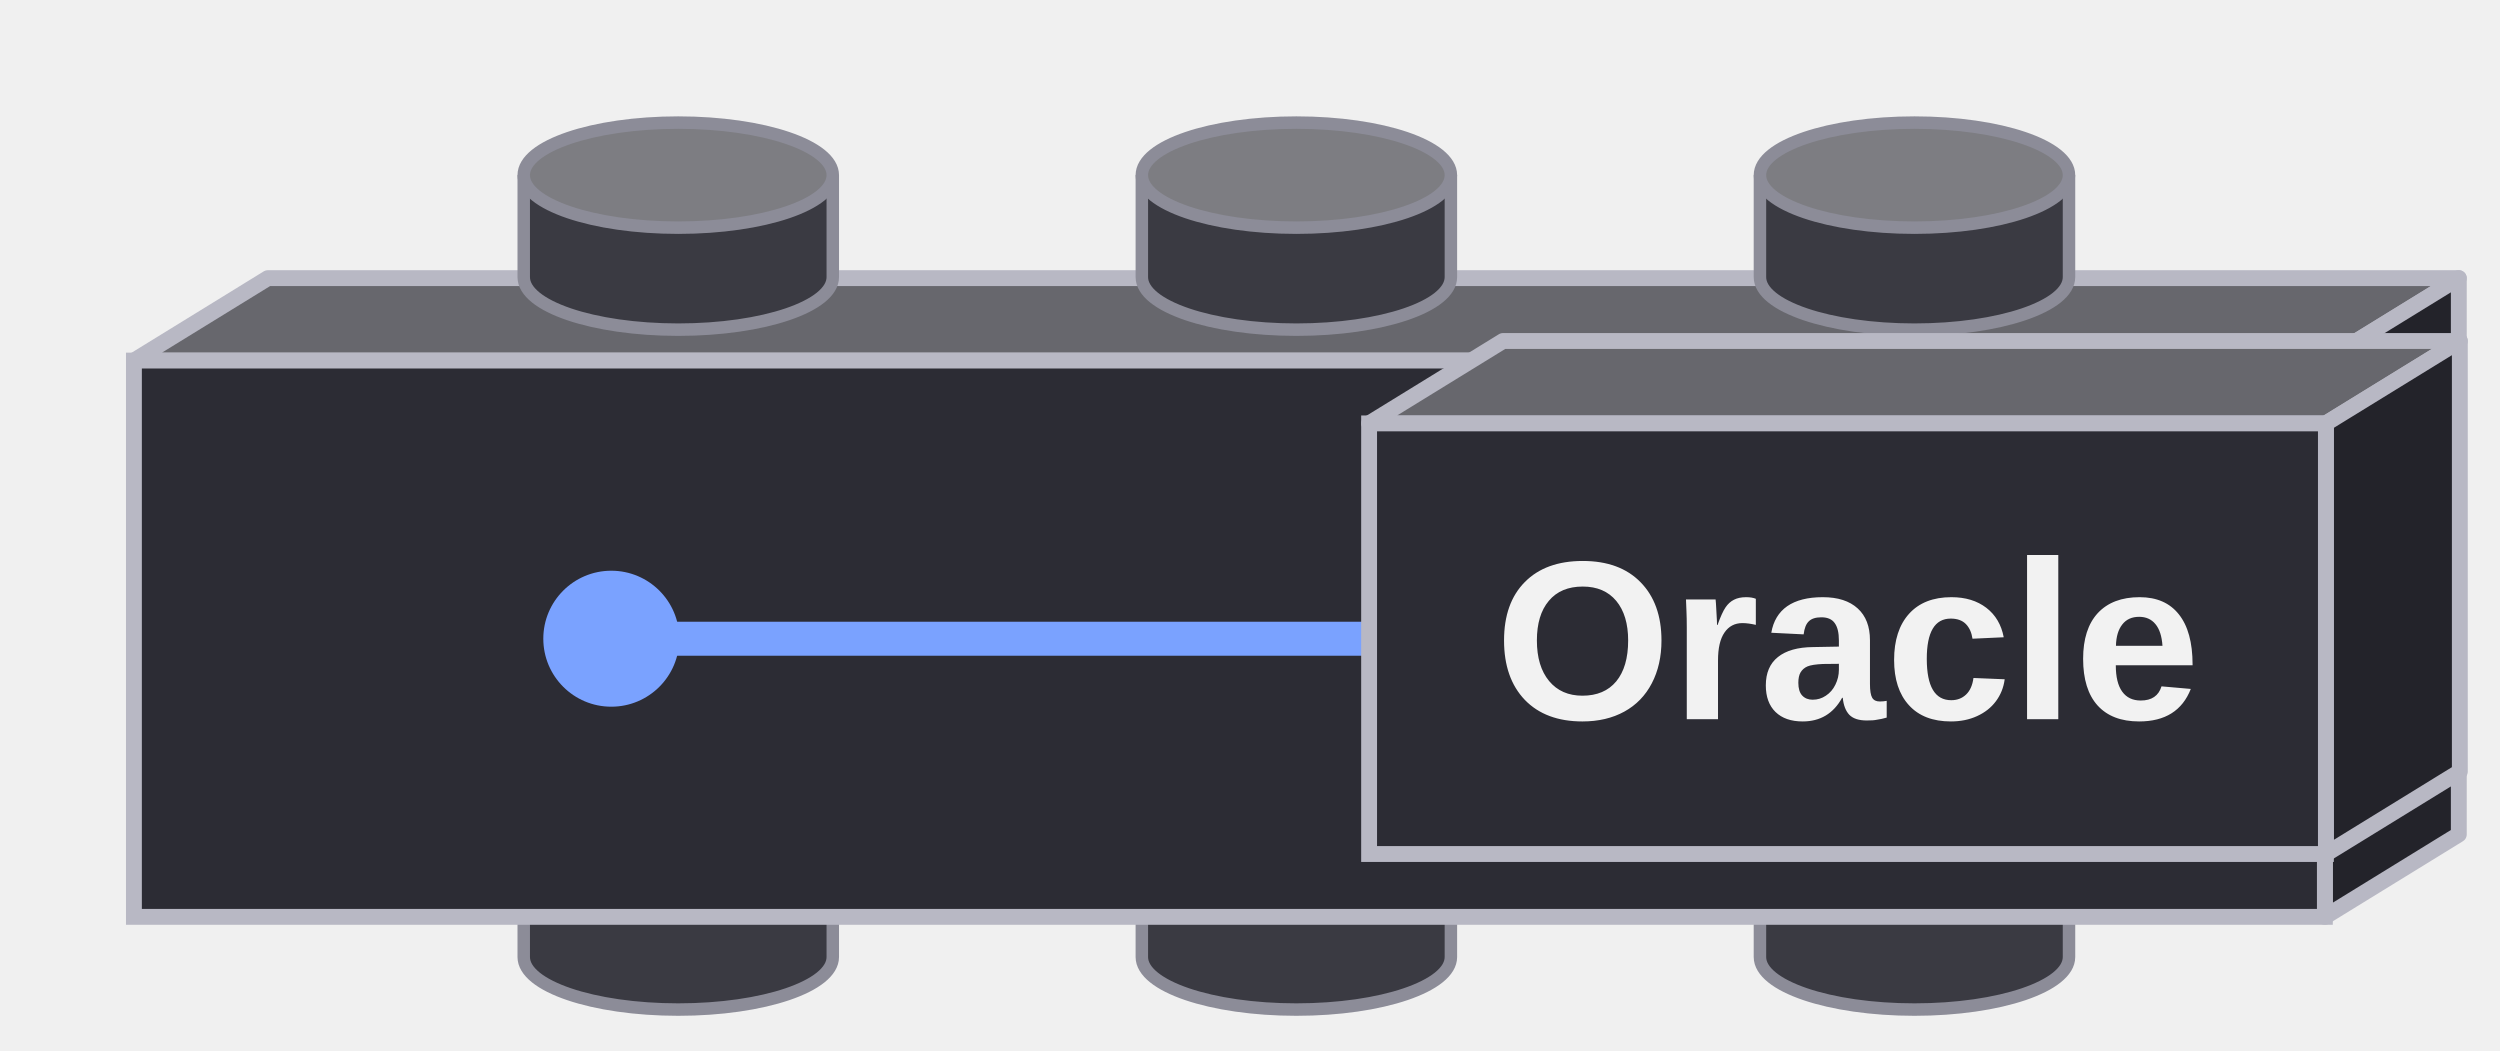
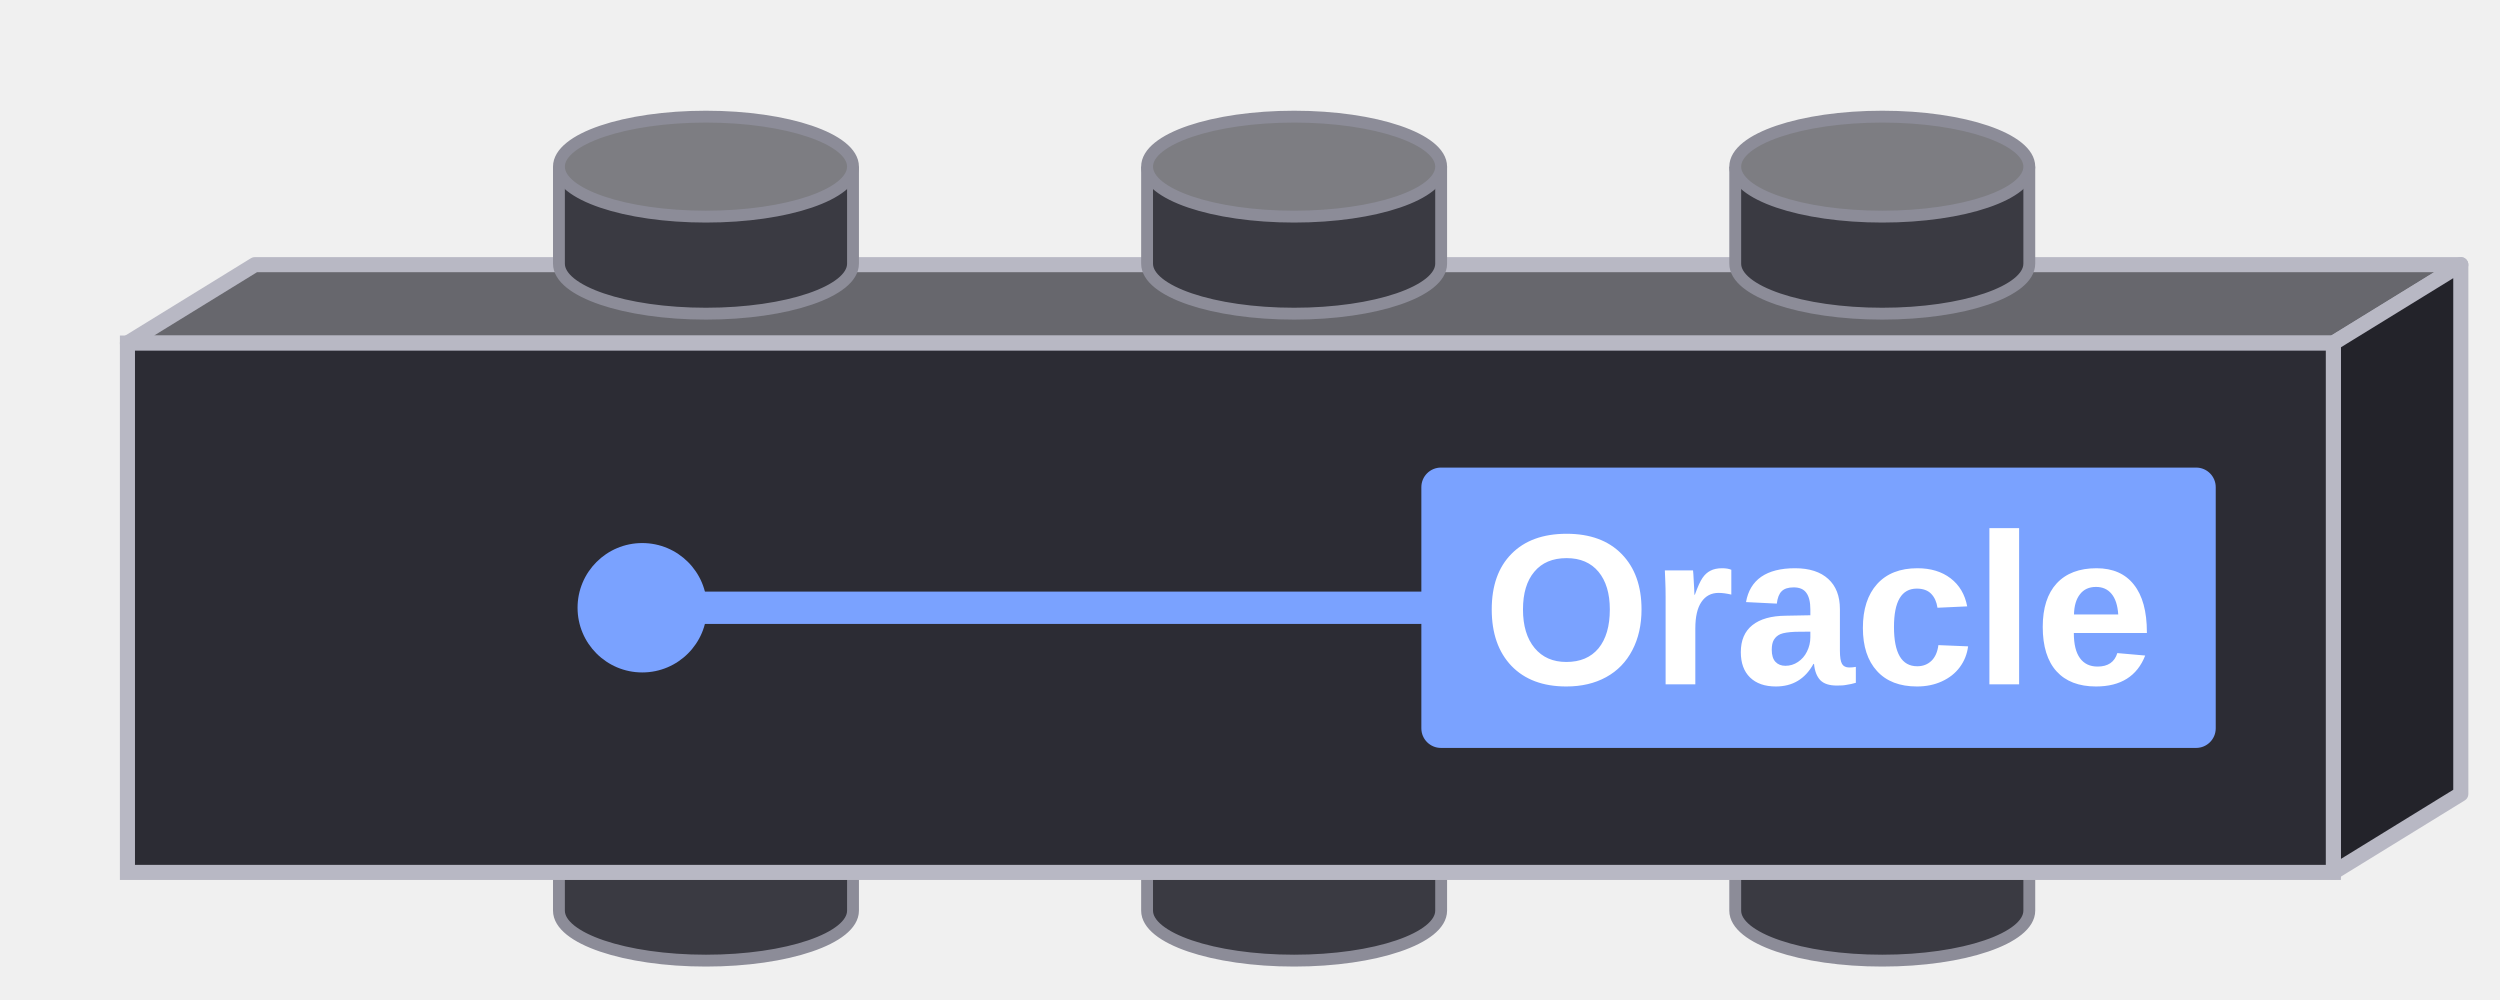
- <svg xmlns="http://www.w3.org/2000/svg" viewBox="-65.839 -17 242.677 102" width="242.677" height="102" shape-rendering="geometricPrecision">
+ <svg xmlns="http://www.w3.org/2000/svg" viewBox="-72.02 -17 255.039 102" width="255.039" height="102" shape-rendering="geometricPrecision">
  <g>
    <g data-key="pipe:1:controlled@1-3#0">
      <path d="M-15 68L-15 75.9A15 5.1 0 0 0 15 75.9L15 68" fill="#3a3a42" stroke="#8c8c98" stroke-width="1.21" />
    </g>
    <g data-key="pipe:2:controlled@1-3#0">
      <path d="M45 68L45 75.9A15 5.1 0 0 0 75 75.9L75 68" fill="#3a3a42" stroke="#8c8c98" stroke-width="1.21" />
    </g>
    <g data-key="pipe:3:controlled@1-3#0">
      <path d="M105 68L105 75.9A15 5.1 0 0 0 135 75.9L135 68" fill="#3a3a42" stroke="#8c8c98" stroke-width="1.21" />
    </g>
    <g data-key="controlled@1-3#0">
-       <path d="M-52.839 18L-39.839 10L172.839 10L159.839 18Z" fill="#67676d" stroke="#b8b8c4" stroke-width="1.54" stroke-linejoin="round" />
-       <path d="M159.839 18L172.839 10L172.839 64L159.839 72Z" fill="#23232a" stroke="#b8b8c4" stroke-width="1.54" stroke-linejoin="round" />
-       <rect x="-52.839" y="18" width="212.677" height="54" fill="#2c2c34" stroke="#b8b8c4" stroke-width="1.54" />
+       <path d="M-59.02 18L-46.02 10L179.02 10L166.02 18Z" fill="#67676d" stroke="#b8b8c4" stroke-width="1.54" stroke-linejoin="round" />
+       <path d="M166.02 18L179.02 10L179.02 64L166.02 72Z" fill="#23232a" stroke="#b8b8c4" stroke-width="1.54" stroke-linejoin="round" />
+       <rect x="-59.02" y="18" width="225.039" height="54" fill="#2c2c34" stroke="#b8b8c4" stroke-width="1.54" />
    </g>
    <g data-key="pipe:1:n0">
      <path d="M-15 0L-15 9.9A15 5.1 0 0 0 15 9.9L15 0" fill="#3a3a42" stroke="#8c8c98" stroke-width="1.21" />
      <ellipse cx="0" cy="0" rx="15" ry="5.1" fill="#7d7d82" stroke="#8c8c98" stroke-width="1.21" />
    </g>
    <g data-key="pipe:2:n0">
      <path d="M45 0L45 9.9A15 5.1 0 0 0 75 9.9L75 0" fill="#3a3a42" stroke="#8c8c98" stroke-width="1.21" />
      <ellipse cx="60" cy="0" rx="15" ry="5.1" fill="#7d7d82" stroke="#8c8c98" stroke-width="1.21" />
    </g>
    <g data-key="pipe:3:n0">
      <path d="M105 0L105 9.9A15 5.1 0 0 0 135 9.9L135 0" fill="#3a3a42" stroke="#8c8c98" stroke-width="1.21" />
      <ellipse cx="120" cy="0" rx="15" ry="5.1" fill="#7d7d82" stroke="#8c8c98" stroke-width="1.21" />
    </g>
    <g data-key="controlled@1-3#0">
-       <line x1="-6.5" y1="45" x2="67.061" y2="45" stroke="#7aa2ff" stroke-width="3.3" stroke-linecap="round" />
+       <line x1="-6.5" y1="45" x2="72.98" y2="45" stroke="#7aa2ff" stroke-width="3.3" stroke-linecap="round" />
    </g>
    <g data-key="controlled@1-3#0">
      <circle cx="-6.5" cy="45" r="6.6" fill="#7aa2ff" />
    </g>
    <g data-key="controlled@1-3#0">
-       <path d="M67.061 24.1L80.061 16.1L172.939 16.1L159.939 24.1Z" fill="#67676d" stroke="#b8b8c4" stroke-width="1.54" stroke-linejoin="round" />
-       <path d="M159.939 24.1L172.939 16.1L172.939 57.9L159.939 65.9Z" fill="#23232a" stroke="#b8b8c4" stroke-width="1.54" stroke-linejoin="round" />
-       <rect x="67.061" y="24.1" width="92.877" height="41.8" fill="#2c2c34" stroke="#b8b8c4" stroke-width="1.54" />
-       <text x="113.5" y="52.81" text-anchor="middle" font-family="ui-sans-serif, system-ui, -apple-system, 'Helvetica Neue', Arial, sans-serif" font-size="22" font-weight="600" fill="#f2f2f2">Oracle</text>
+       <rect x="72.98" y="30.7" width="81.039" height="28.6" rx="2" fill="#7aa2ff" />
+       <text x="113.5" y="52.81" text-anchor="middle" font-family="ui-sans-serif, system-ui, -apple-system, 'Helvetica Neue', Arial, sans-serif" font-size="22" font-weight="700" fill="#ffffff">Oracle</text>
    </g>
  </g>
</svg>
